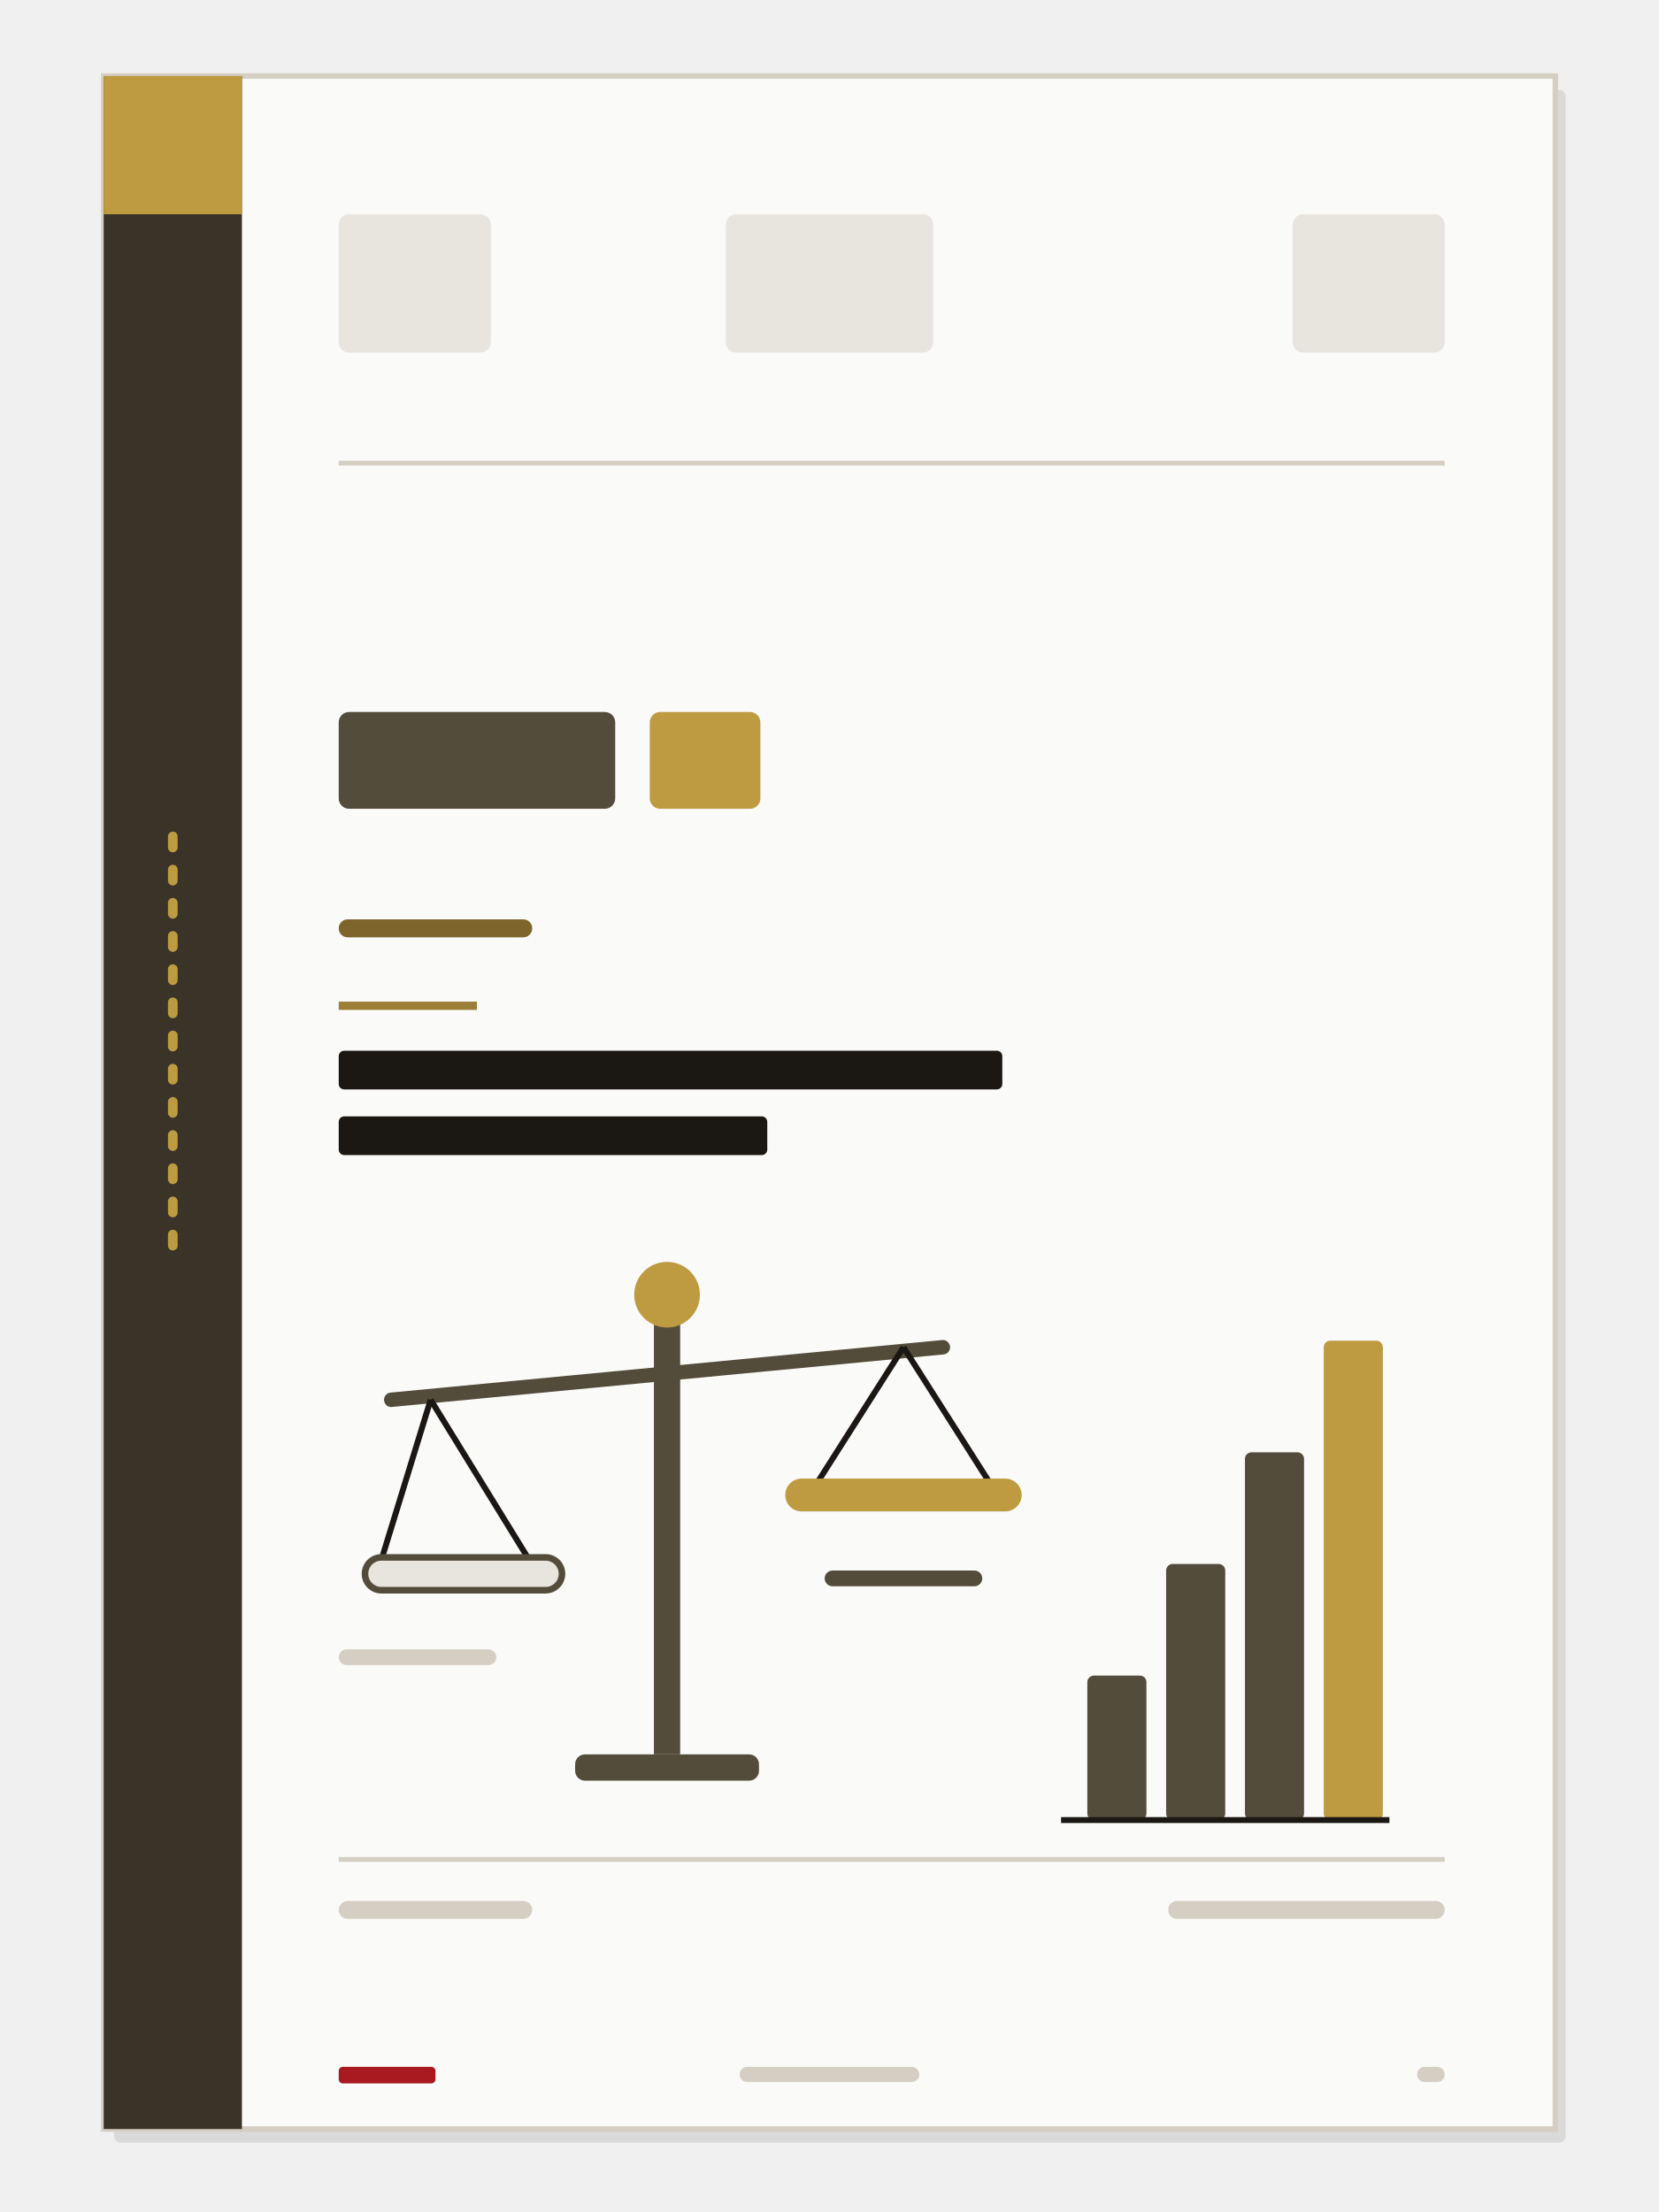
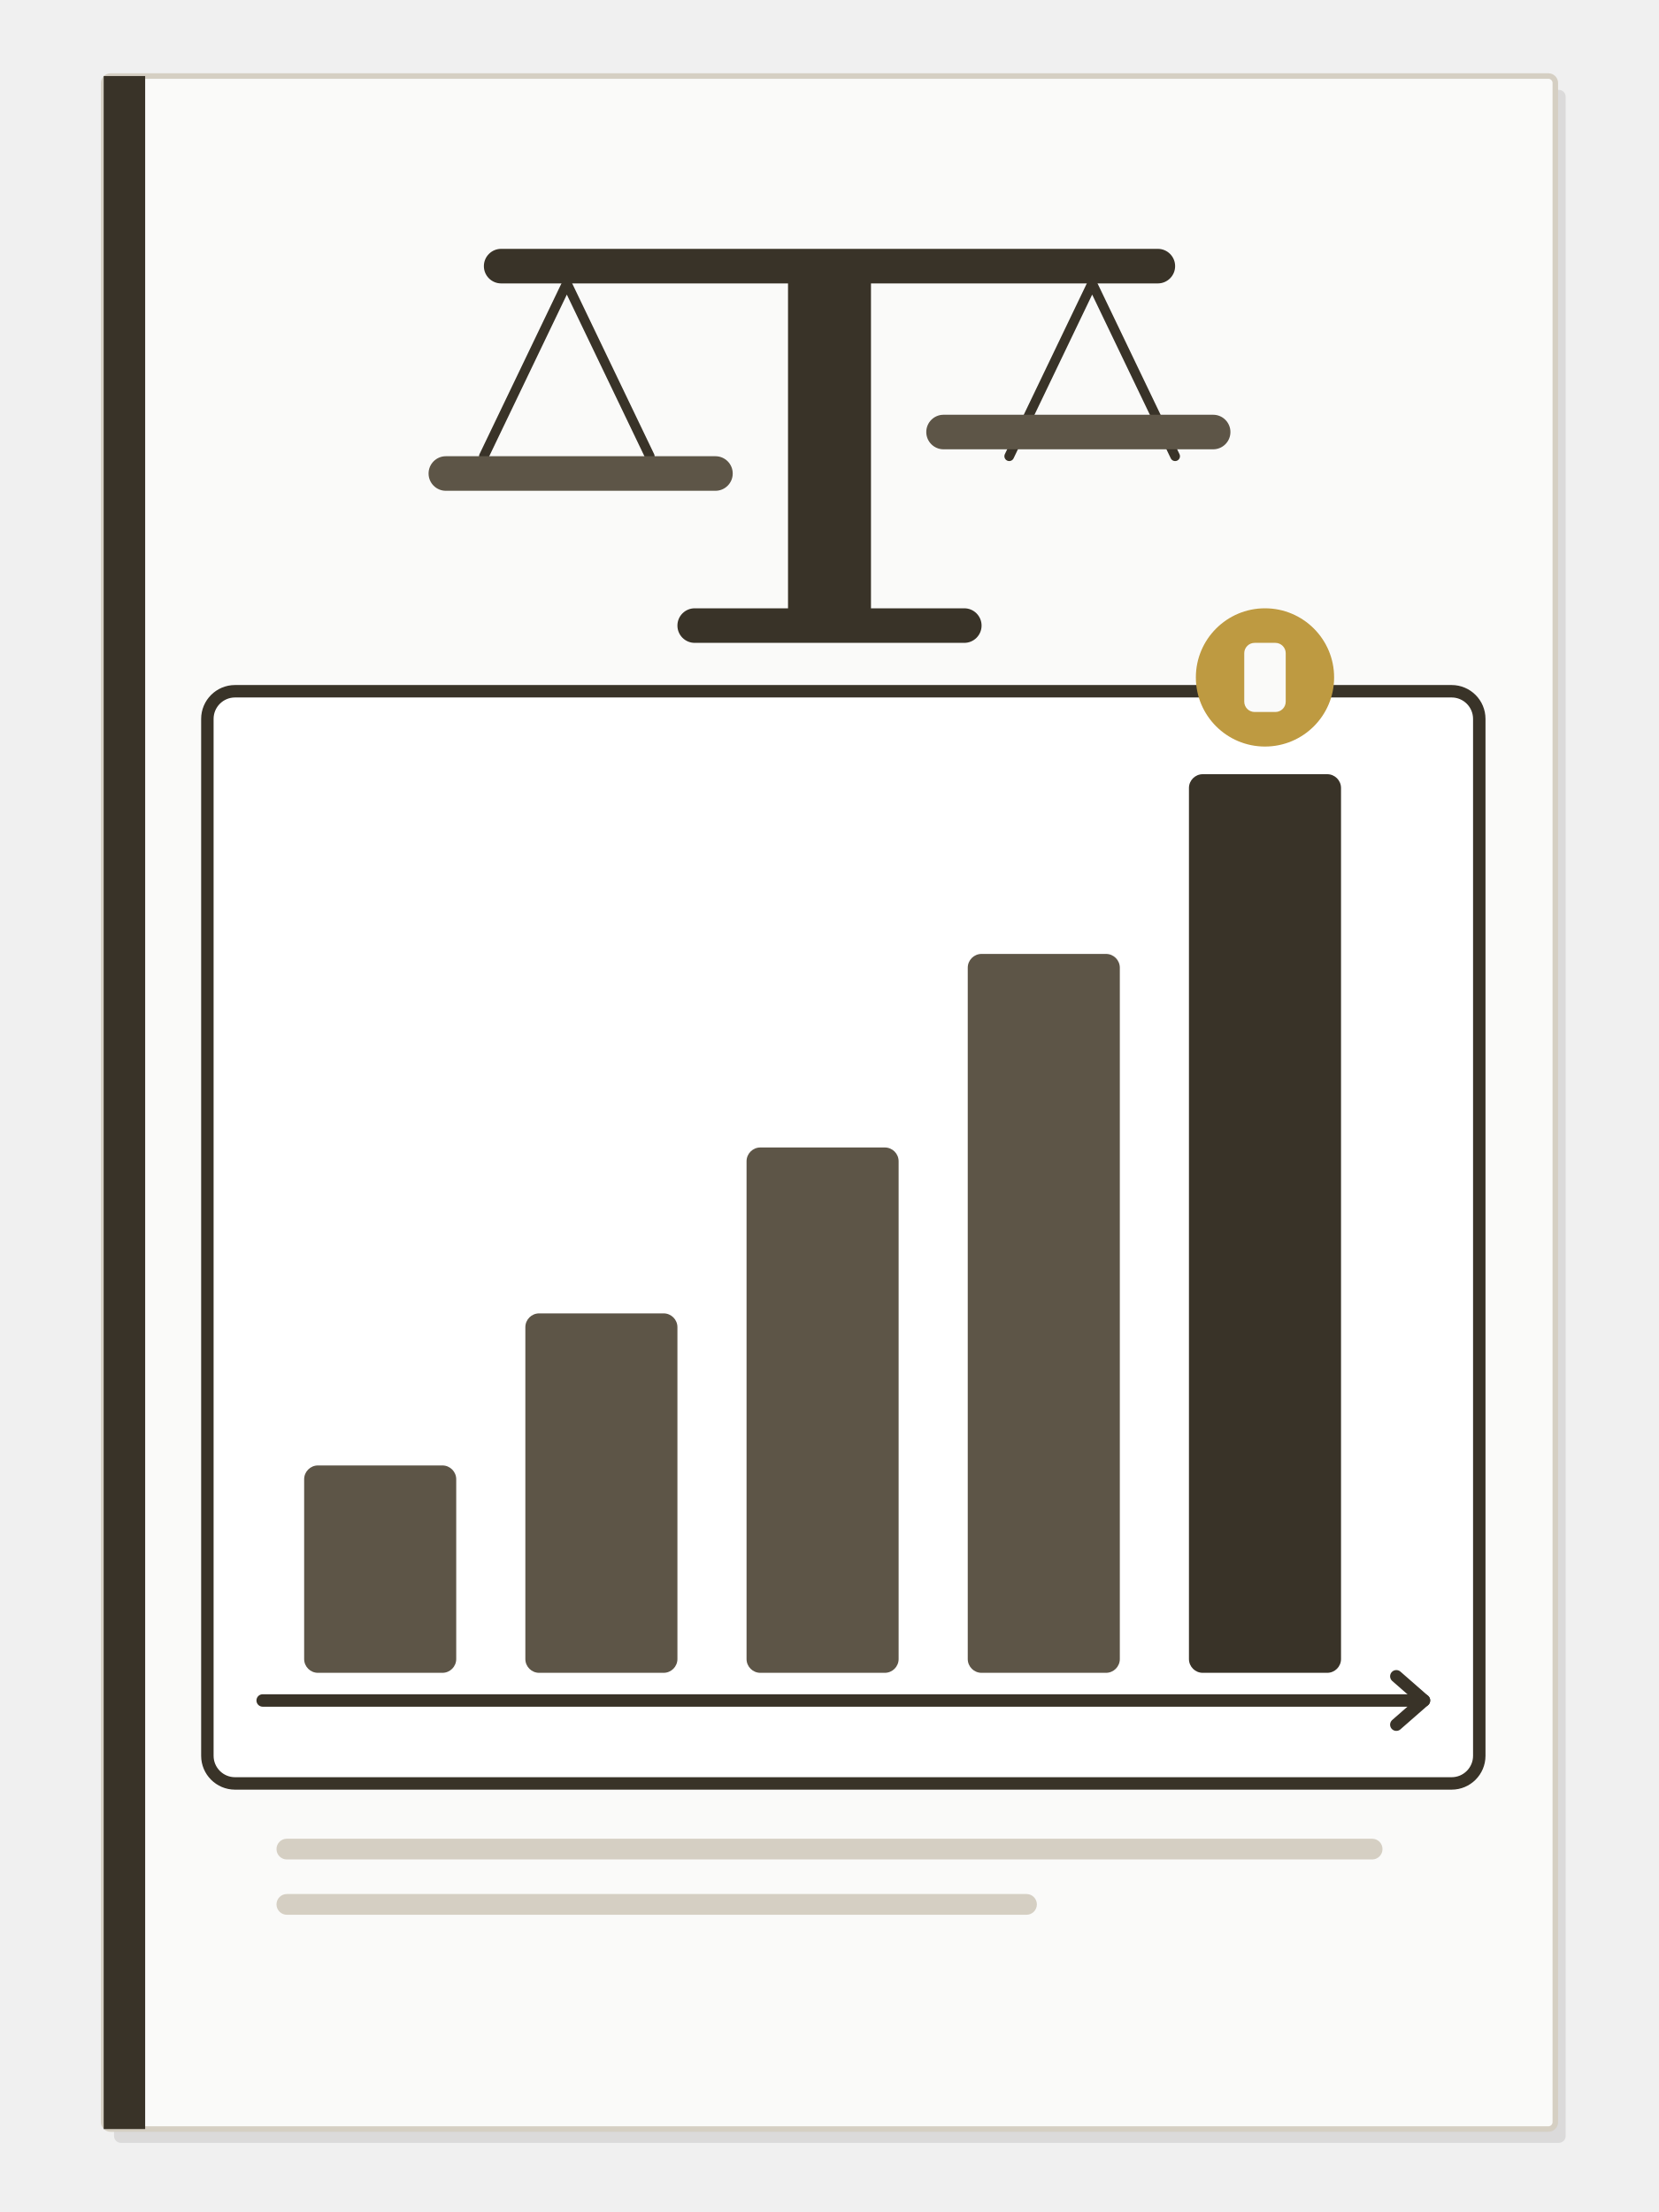
- <svg xmlns="http://www.w3.org/2000/svg" viewBox="0 0 240 320" width="240" height="320" role="img" aria-label="Business case">
-   <rect x="16.5" y="13" width="210" height="297" fill="#1b1813" opacity=".1" rx="1" />
-   <g transform="translate(15 11)">
-     <rect x="0" y="0" width="210" height="297" fill="#fafaf9" stroke="#d5cfc3" stroke-width="0.8" />
-     <rect x="0" y="0" width="20" height="297" fill="#393328" />
-     <rect x="0" y="0" width="20" height="20" fill="#be9a41" />
-     <path d="M10 110L10 172" stroke="#be9a41" stroke-width="1.4" fill="none" stroke-linecap="round" stroke-dasharray="1.6 3.2" />
-     <rect x="34" y="20" width="22" height="20" rx="1.5" fill="#e8e4de" />
-     <rect x="90" y="20" width="30" height="20" rx="1.5" fill="#e8e4de" />
-     <rect x="172" y="20" width="22" height="20" rx="1.5" fill="#e8e4de" />
-     <path d="M34 56L194 56" stroke="#d5cfc3" stroke-width="0.7" fill="none" />
-     <rect x="34" y="92" width="40" height="14" rx="1.5" fill="#544c3b" />
-     <rect x="79" y="92" width="16" height="14" rx="1.5" fill="#be9a41" />
-     <rect x="34" y="122" width="28" height="2.6" rx="1.3" fill="#7d652b" />
-     <path d="M34 134.5L54 134.5" stroke="#9c7e36" stroke-width="1.2" fill="none" />
-     <rect x="34" y="141" width="96" height="5.6" rx="0.8" fill="#1b1813" />
-     <rect x="34" y="150.5" width="62" height="5.6" rx="0.8" fill="#1b1813" />
-     <g transform="translate(34 163) scale(.95)">
-       <rect x="36" y="84" width="28" height="4" rx="1.5" fill="#544c3b" />
-       <rect x="48" y="18" width="4" height="66" fill="#544c3b" />
-       <circle cx="50" cy="14" r="5" fill="#be9a41" />
-       <path d="M8 30L92 22" stroke="#544c3b" stroke-width="2.2" fill="none" stroke-linecap="round" />
-       <path d="M14 30L6 56" stroke="#1b1813" stroke-width="0.9" fill="none" />
-       <path d="M14 30L30 56" stroke="#1b1813" stroke-width="0.9" fill="none" />
-       <path d="M86 22L72 44" stroke="#1b1813" stroke-width="0.9" fill="none" />
-       <path d="M86 22L100 44" stroke="#1b1813" stroke-width="0.9" fill="none" />
-       <rect x="4" y="54" width="30" height="5" rx="2.5" fill="#e8e4de" stroke="#544c3b" stroke-width="1" />
-       <rect x="68" y="42" width="36" height="5" rx="2.5" fill="#be9a41" />
-       <rect x="114" y="72" width="9" height="22" rx="1" fill="#544c3b" />
-       <rect x="126" y="55" width="9" height="39" rx="1" fill="#544c3b" />
-       <rect x="138" y="38" width="9" height="56" rx="1" fill="#544c3b" />
-       <rect x="150" y="21" width="9" height="73" rx="1" fill="#be9a41" />
-       <path d="M110 94L160 94" stroke="#1b1813" stroke-width="0.9" fill="none" />
-       <rect x="0" y="68" width="24" height="2.4" rx="1.2" fill="#d5cfc3" />
-       <rect x="74" y="56" width="24" height="2.4" rx="1.2" fill="#544c3b" />
-     </g>
-     <path d="M34 258L194 258" stroke="#d5cfc3" stroke-width="0.7" fill="none" />
-     <rect x="34" y="264" width="28" height="2.6" rx="1.3" fill="#d5cfc3" />
-     <rect x="154" y="264" width="40" height="2.6" rx="1.3" fill="#d5cfc3" />
-     <rect x="34" y="288" width="14" height="2.4" rx="0.6" fill="#a81a1f" />
-     <rect x="92" y="288" width="26" height="2.2" rx="1.1" fill="#d5cfc3" />
-     <rect x="190" y="288" width="4" height="2.2" rx="1.1" fill="#d5cfc3" />
+ <svg xmlns="http://www.w3.org/2000/svg" viewBox="0 0 240 320" width="240" height="320" role="img" aria-label="Business Case">
+   <g class="bw-a-page">
+     <rect x="16.5" y="13" width="210" height="297" rx="1" fill="#1b1813" opacity=".1" />
+     <rect x="15" y="11" width="210" height="297" rx="1" fill="#fafaf9" stroke="#d5cfc3" stroke-width="0.8" />
+     <rect x="15" y="11" width="6" height="297" rx="0" fill="#393328" />
+   </g>
+   <g class="bw-a-sheet">
+     <rect x="30" y="100" width="184" height="158" rx="4" fill="#ffffff" stroke="#393328" stroke-width="1.8" />
+   </g>
+   <g class="bw-a-head">
+     <rect x="114" y="38" width="12" height="52" rx="2" fill="#393328" />
+     <rect x="70" y="36" width="100" height="5" rx="2.5" fill="#393328" />
+     <path d="M82 41L70 66M82 41L94 66M158 41L146 66M158 41L170 66" stroke="#393328" stroke-width="1.4" fill="none" stroke-linecap="round" stroke-linejoin="round" />
+     <rect x="62" y="66" width="44" height="5" rx="2.5" fill="#5d5547" />
+     <rect x="134" y="60" width="44" height="5" rx="2.5" fill="#5d5547" />
+     <rect x="98" y="88" width="44" height="5" rx="2.5" fill="#393328" />
+   </g>
+   <g class="bw-a-row">
+     <rect x="40" y="266" width="160" height="3" rx="1.5" fill="#d5cfc3" />
+   </g>
+   <g class="bw-a-row">
+     <rect x="40" y="274" width="110" height="3" rx="1.5" fill="#d5cfc3" />
+   </g>
+   <g class="bw-a-node">
+     <rect x="44" y="212" width="22" height="30" rx="2" fill="#5d5547" />
+   </g>
+   <g class="bw-a-node">
+     <rect x="76" y="190" width="22" height="52" rx="2" fill="#5d5547" />
+   </g>
+   <g class="bw-a-node">
+     <rect x="108" y="166" width="22" height="76" rx="2" fill="#5d5547" />
+   </g>
+   <g class="bw-a-node">
+     <rect x="140" y="138" width="22" height="104" rx="2" fill="#5d5547" />
+   </g>
+   <g class="bw-a-node">
+     <rect x="172" y="112" width="22" height="130" rx="2" fill="#393328" />
+   </g>
+   <g class="bw-a-arrow">
+     <path d="M38 246L206 246" stroke="#393328" stroke-width="1.8" fill="none" stroke-linecap="round" stroke-linejoin="round" />
+     <path d="M202 242.5L206 246L202 249.5" stroke="#393328" stroke-width="1.8" fill="none" stroke-linecap="round" stroke-linejoin="round" />
+   </g>
+   <g class="bw-a-mark">
+     <circle cx="183" cy="98" r="10" fill="#be9a41" />
+     <rect x="180" y="93" width="6" height="10" rx="1.5" fill="#fafaf9" />
  </g>
</svg>
